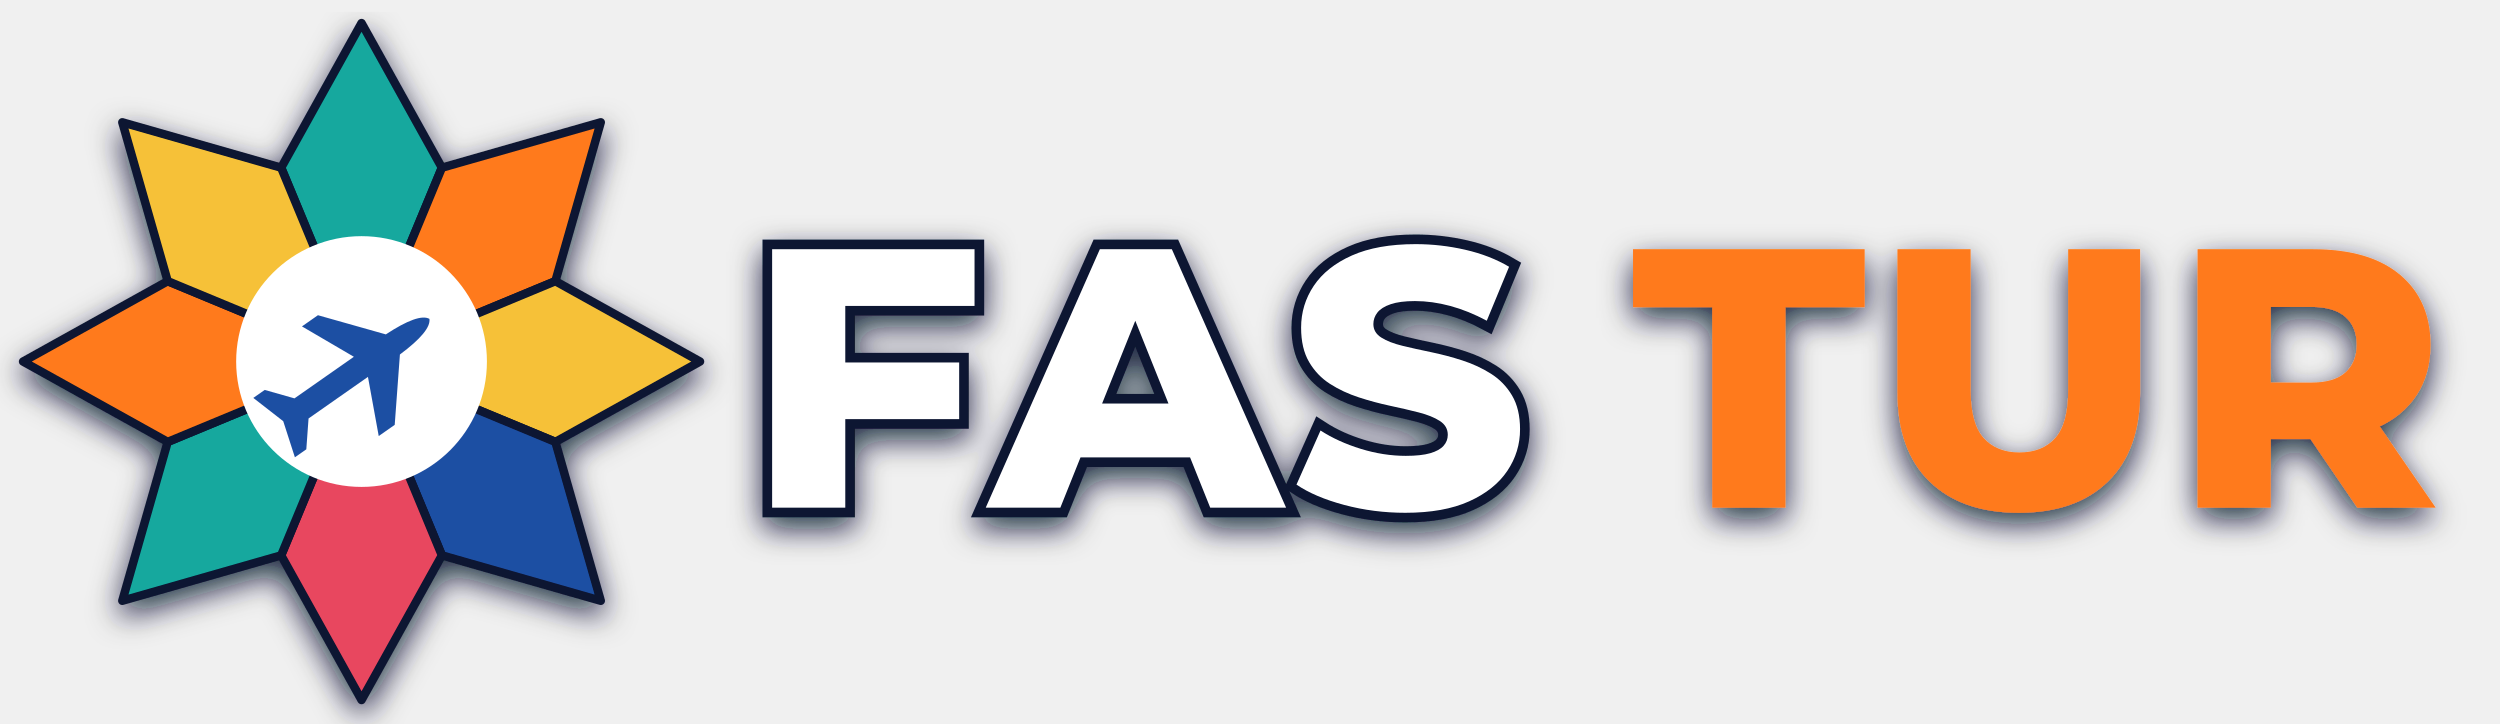
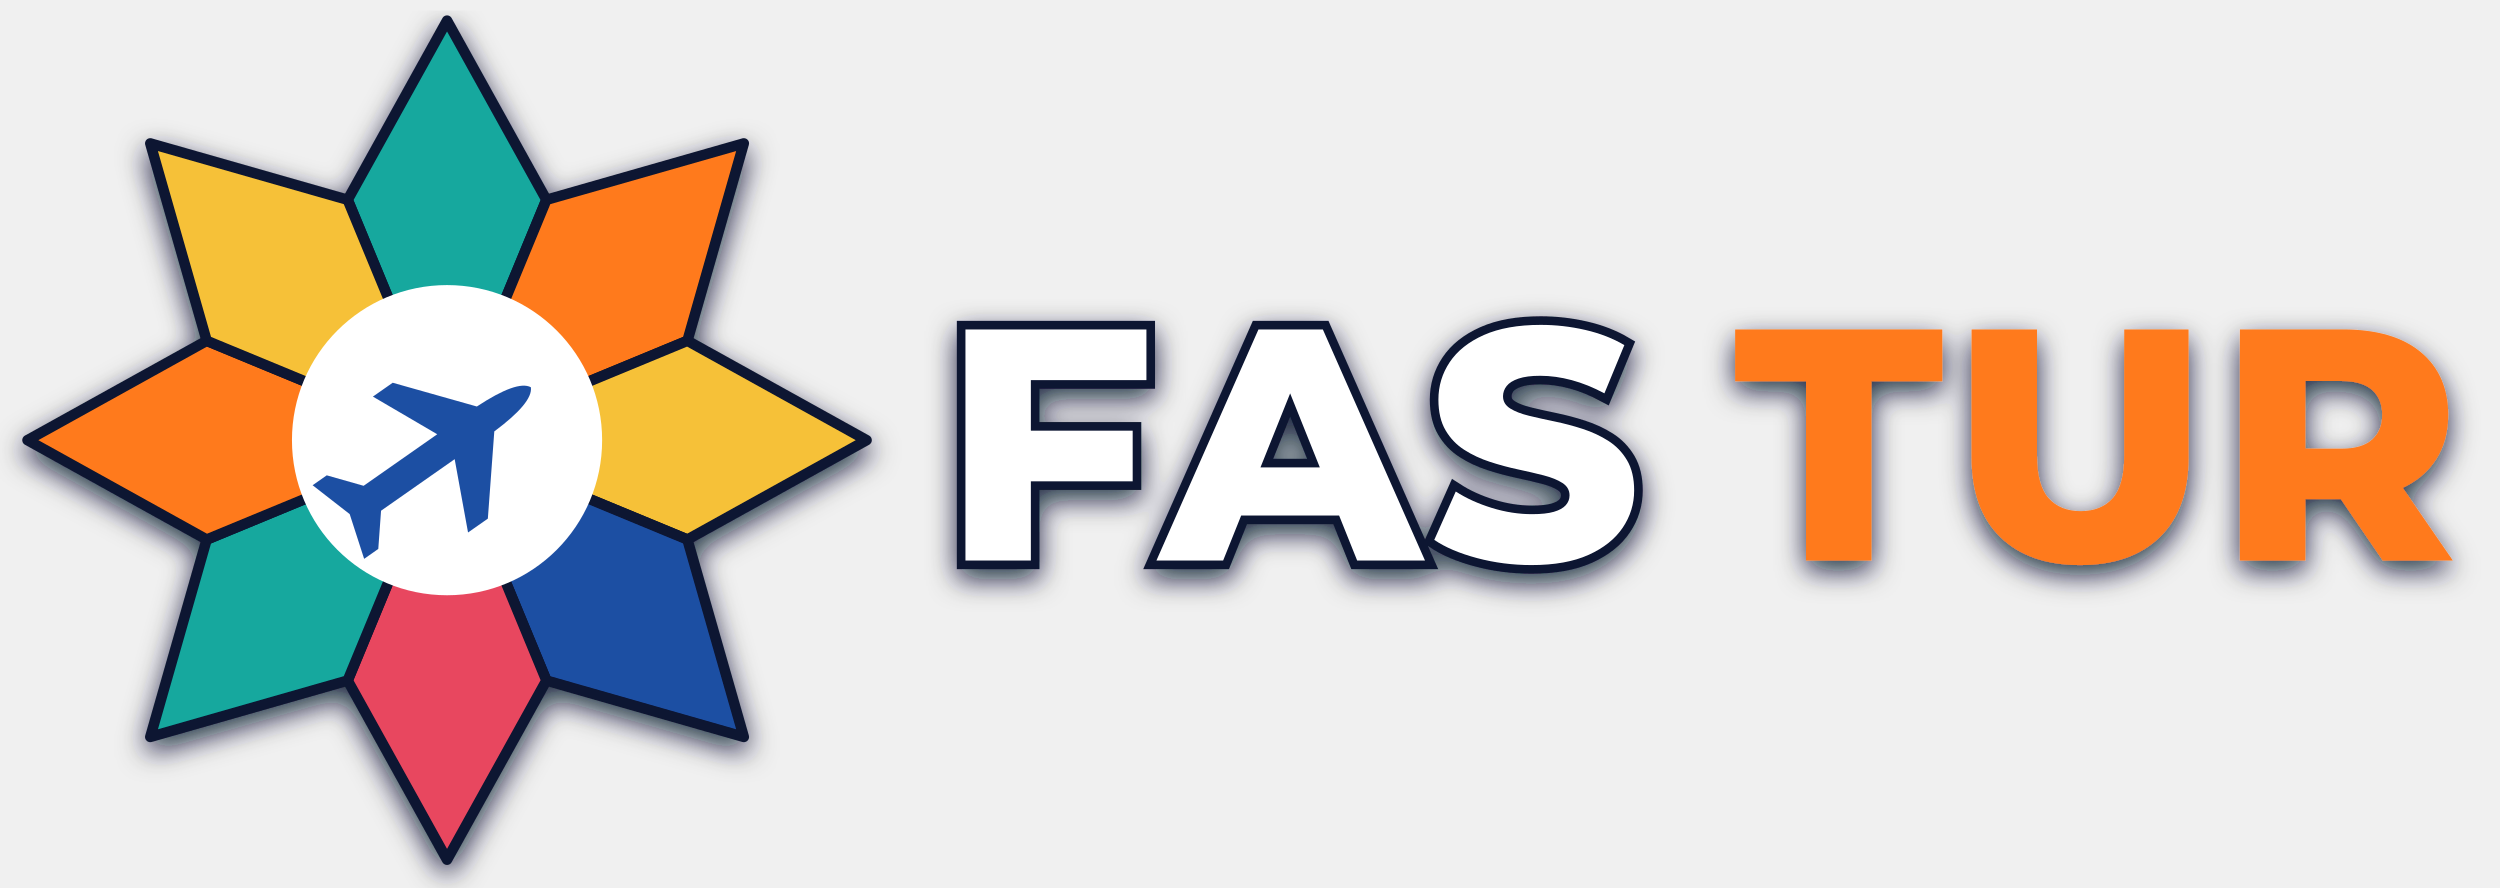
- <svg xmlns="http://www.w3.org/2000/svg" viewBox="16 26 650 188" width="650" height="188">
+ <svg xmlns="http://www.w3.org/2000/svg" viewBox="0 0 727 258" width="727" height="258">
  <defs>
    <filter id="gl" x="-10%" y="-20%" width="120%" height="140%">
      <feDropShadow dx="0" dy="3" stdDeviation="4" flood-color="#06102a" flood-opacity=".85" />
    </filter>
  </defs>
  <g filter="url(#gl)">
-     <path d="M110.0,120.0 L89.1,69.6 L110.0,32.0 L130.9,69.6 Z" fill="#13a89e" stroke="#0a1430" stroke-width="2.20" stroke-linejoin="round" />
-     <path d="M110.0,120.0 L130.9,69.6 L172.2,57.8 L160.4,99.1 Z" fill="#ff7a1a" stroke="#0a1430" stroke-width="2.20" stroke-linejoin="round" />
-     <path d="M110.0,120.0 L160.4,99.1 L198.0,120.0 L160.4,140.9 Z" fill="#f6c137" stroke="#0a1430" stroke-width="2.20" stroke-linejoin="round" />
-     <path d="M110.0,120.0 L160.4,140.9 L172.2,182.2 L130.9,170.4 Z" fill="#1f4fa3" stroke="#0a1430" stroke-width="2.20" stroke-linejoin="round" />
-     <path d="M110.0,120.0 L130.9,170.4 L110.0,208.0 L89.1,170.4 Z" fill="#e8475f" stroke="#0a1430" stroke-width="2.20" stroke-linejoin="round" />
-     <path d="M110.0,120.0 L89.1,170.4 L47.8,182.2 L59.6,140.9 Z" fill="#13a89e" stroke="#0a1430" stroke-width="2.20" stroke-linejoin="round" />
-     <path d="M110.0,120.0 L59.6,140.9 L22.0,120.0 L59.6,99.1 Z" fill="#ff7a1a" stroke="#0a1430" stroke-width="2.20" stroke-linejoin="round" />
-     <path d="M110.0,120.0 L59.6,99.1 L47.8,57.8 L89.1,69.6 Z" fill="#f6c137" stroke="#0a1430" stroke-width="2.20" stroke-linejoin="round" />
-     <circle cx="110.0" cy="120.0" r="32.6" fill="#ffffff" />
-     <g transform="translate(111.8,120.0) rotate(-35)" fill="#1f4fa3">
-       <path d="M23,0 Q22,-2 15,-2.2 L7,-12 L3.5,-12 L8,-2.2 L-5,-2.2 L-8.5,-6.5 L-11,-6.5 L-9,0 L-11,6.5 L-8.5,6.5 L-5,2.2 L8,2.2 L3.5,12 L7,12 L15,2.2 Q22,2 23,0 Z" transform="translate(-14.0,0) scale(1.450)" />
+     <path d="M130.0,128.0 L101.1,58.1 L130.0,6.0 L158.9,58.1 Z" fill="#13a89e" stroke="#0a1430" stroke-width="3.05" stroke-linejoin="round" />
+     <path d="M130.0,128.0 L158.9,58.1 L216.3,41.7 L199.9,99.1 Z" fill="#ff7a1a" stroke="#0a1430" stroke-width="3.05" stroke-linejoin="round" />
+     <path d="M130.0,128.0 L199.9,99.1 L252.0,128.0 L199.9,156.9 Z" fill="#f6c137" stroke="#0a1430" stroke-width="3.05" stroke-linejoin="round" />
+     <path d="M130.0,128.0 L199.9,156.9 L216.3,214.3 L158.9,197.9 Z" fill="#1f4fa3" stroke="#0a1430" stroke-width="3.05" stroke-linejoin="round" />
+     <path d="M130.0,128.0 L158.9,197.9 L130.0,250.0 L101.1,197.9 Z" fill="#e8475f" stroke="#0a1430" stroke-width="3.05" stroke-linejoin="round" />
+     <path d="M130.0,128.0 L101.1,197.9 L43.7,214.3 L60.1,156.9 Z" fill="#13a89e" stroke="#0a1430" stroke-width="3.05" stroke-linejoin="round" />
+     <path d="M130.0,128.0 L60.1,156.9 L8.0,128.0 L60.1,99.1 Z" fill="#ff7a1a" stroke="#0a1430" stroke-width="3.05" stroke-linejoin="round" />
+     <path d="M130.0,128.0 L60.1,99.1 L43.7,41.7 L101.1,58.1 Z" fill="#f6c137" stroke="#0a1430" stroke-width="3.05" stroke-linejoin="round" />
+     <circle cx="130.0" cy="128.0" r="45.1" fill="#ffffff" />
+     <g transform="translate(132.4,128.0) rotate(-35)" fill="#1f4fa3">
+       <path d="M23,0 Q22,-2 15,-2.2 L7,-12 L3.5,-12 L8,-2.2 L-5,-2.2 L-8.5,-6.5 L-11,-6.5 L-9,0 L-11,6.5 L-8.5,6.5 L-5,2.2 L8,2.2 L3.5,12 L7,12 L15,2.2 Q22,2 23,0 Z" transform="translate(-19.4,0) scale(2.010)" />
    </g>
-     <path d="M216.753 158.0V90.8H269.381V105.535H235.775V158.0ZM234.417 134.977V120.242H265.385V134.977ZM272.285 158.0 301.959 90.8H320.685L350.389 158.0H330.659L307.444 100.092H314.906L291.69 158.0ZM288.505 144.918 293.402 130.921H326.22L331.146 144.918ZM381.378 159.327Q373.138 159.327 365.505 157.288Q357.871 155.249 353.081 151.998L359.334 137.929Q363.866 140.862 369.785 142.691Q375.704 144.52 381.51 144.52Q385.489 144.52 387.853 143.835Q390.216 143.15 391.318 141.917Q392.421 140.684 392.421 139.055Q392.421 136.784 390.345 135.445Q388.27 134.106 384.883 133.237Q381.497 132.368 377.442 131.507Q373.386 130.647 369.298 129.318Q365.21 127.988 361.823 125.825Q358.437 123.662 356.361 120.121Q354.286 116.581 354.286 111.205Q354.286 105.233 357.581 100.306Q360.877 95.378 367.494 92.425Q374.111 89.473 384.062 89.473Q390.61 89.473 396.996 90.942Q403.382 92.412 408.364 95.358L402.561 109.391Q397.747 106.806 393.047 105.543Q388.346 104.28 383.9 104.28Q379.981 104.28 377.584 105.094Q375.187 105.909 374.133 107.256Q373.079 108.603 373.079 110.262Q373.079 112.466 375.154 113.772Q377.23 115.078 380.616 115.899Q384.003 116.72 388.091 117.562Q392.179 118.405 396.235 119.719Q400.29 121.033 403.676 123.182Q407.063 125.33 409.138 128.837Q411.214 132.345 411.214 137.625Q411.214 143.501 407.904 148.428Q404.593 153.356 397.994 156.342Q391.395 159.327 381.378 159.327Z" fill="#ffffff" stroke="#0a1430" stroke-width="5" paint-order="stroke" />
-     <path d="M461.188 158.0V105.866H440.584V90.8H500.813V105.866H480.209V158.0ZM540.881 159.327Q526.021 159.327 517.679 151.184Q509.337 143.041 509.337 128.088V90.8H528.359V127.505Q528.359 136.138 531.738 139.891Q535.118 143.643 541.044 143.643Q547.035 143.643 550.382 139.891Q553.729 136.138 553.729 127.505V90.8H572.426V128.088Q572.426 143.041 564.084 151.184Q555.742 159.327 540.881 159.327ZM587.369 158.0V90.8H617.361Q632.102 90.8 640.017 97.452Q647.932 104.104 647.932 115.638Q647.932 123.265 644.292 128.776Q640.652 134.288 633.952 137.219Q627.252 140.151 618.023 140.151H597.919L606.391 132.149V158.0ZM628.904 158.0 612.213 133.55H632.43L649.283 158.0ZM606.391 134.228 597.919 125.476H616.911Q622.866 125.476 625.807 122.857Q628.748 120.239 628.748 115.638Q628.748 111.006 625.807 108.403Q622.866 105.799 616.911 105.799H597.919L606.391 97.017Z" fill="#ff7a1a" />
+     <path d="M280.753 163.0V95.8H333.381V110.535H299.775V163.0ZM298.417 139.977V125.242H329.385V139.977ZM336.285 163.0 365.959 95.8H384.685L414.389 163.0H394.659L371.444 105.092H378.906L355.69 163.0ZM352.505 149.918 357.402 135.921H390.22L395.146 149.918ZM445.378 164.327Q437.138 164.327 429.505 162.288Q421.871 160.249 417.081 156.998L423.334 142.929Q427.866 145.862 433.785 147.691Q439.704 149.52 445.51 149.52Q449.489 149.52 451.853 148.835Q454.216 148.15 455.318 146.917Q456.421 145.684 456.421 144.055Q456.421 141.784 454.345 140.445Q452.27 139.106 448.883 138.237Q445.497 137.368 441.442 136.507Q437.386 135.647 433.298 134.318Q429.21 132.988 425.823 130.825Q422.437 128.662 420.361 125.121Q418.286 121.581 418.286 116.205Q418.286 110.233 421.581 105.306Q424.877 100.378 431.494 97.425Q438.111 94.473 448.062 94.473Q454.61 94.473 460.996 95.942Q467.382 97.412 472.364 100.358L466.561 114.391Q461.747 111.806 457.047 110.543Q452.346 109.28 447.9 109.28Q443.981 109.28 441.584 110.094Q439.187 110.909 438.133 112.256Q437.079 113.603 437.079 115.262Q437.079 117.466 439.154 118.772Q441.23 120.078 444.616 120.899Q448.003 121.72 452.091 122.562Q456.179 123.405 460.235 124.719Q464.29 126.033 467.676 128.182Q471.063 130.33 473.138 133.837Q475.214 137.345 475.214 142.625Q475.214 148.501 471.904 153.428Q468.593 158.356 461.994 161.342Q455.395 164.327 445.378 164.327Z" fill="#ffffff" stroke="#0a1430" stroke-width="5" paint-order="stroke" />
+     <path d="M525.188 163.0V110.866H504.584V95.8H564.813V110.866H544.209V163.0ZM604.881 164.327Q590.021 164.327 581.679 156.184Q573.337 148.041 573.337 133.088V95.8H592.359V132.505Q592.359 141.138 595.738 144.891Q599.118 148.643 605.044 148.643Q611.035 148.643 614.382 144.891Q617.729 141.138 617.729 132.505V95.8H636.426V133.088Q636.426 148.041 628.084 156.184Q619.742 164.327 604.881 164.327ZM651.369 163.0V95.8H681.361Q696.102 95.8 704.017 102.452Q711.932 109.104 711.932 120.638Q711.932 128.265 708.292 133.776Q704.652 139.288 697.952 142.219Q691.252 145.151 682.023 145.151H661.919L670.391 137.149V163.0ZM692.904 163.0 676.213 138.55H696.43L713.283 163.0ZM670.391 139.228 661.919 130.476H680.911Q686.866 130.476 689.807 127.857Q692.748 125.239 692.748 120.638Q692.748 116.006 689.807 113.403Q686.866 110.799 680.911 110.799H661.919L670.391 102.017Z" fill="#ff7a1a" />
  </g>
</svg>
